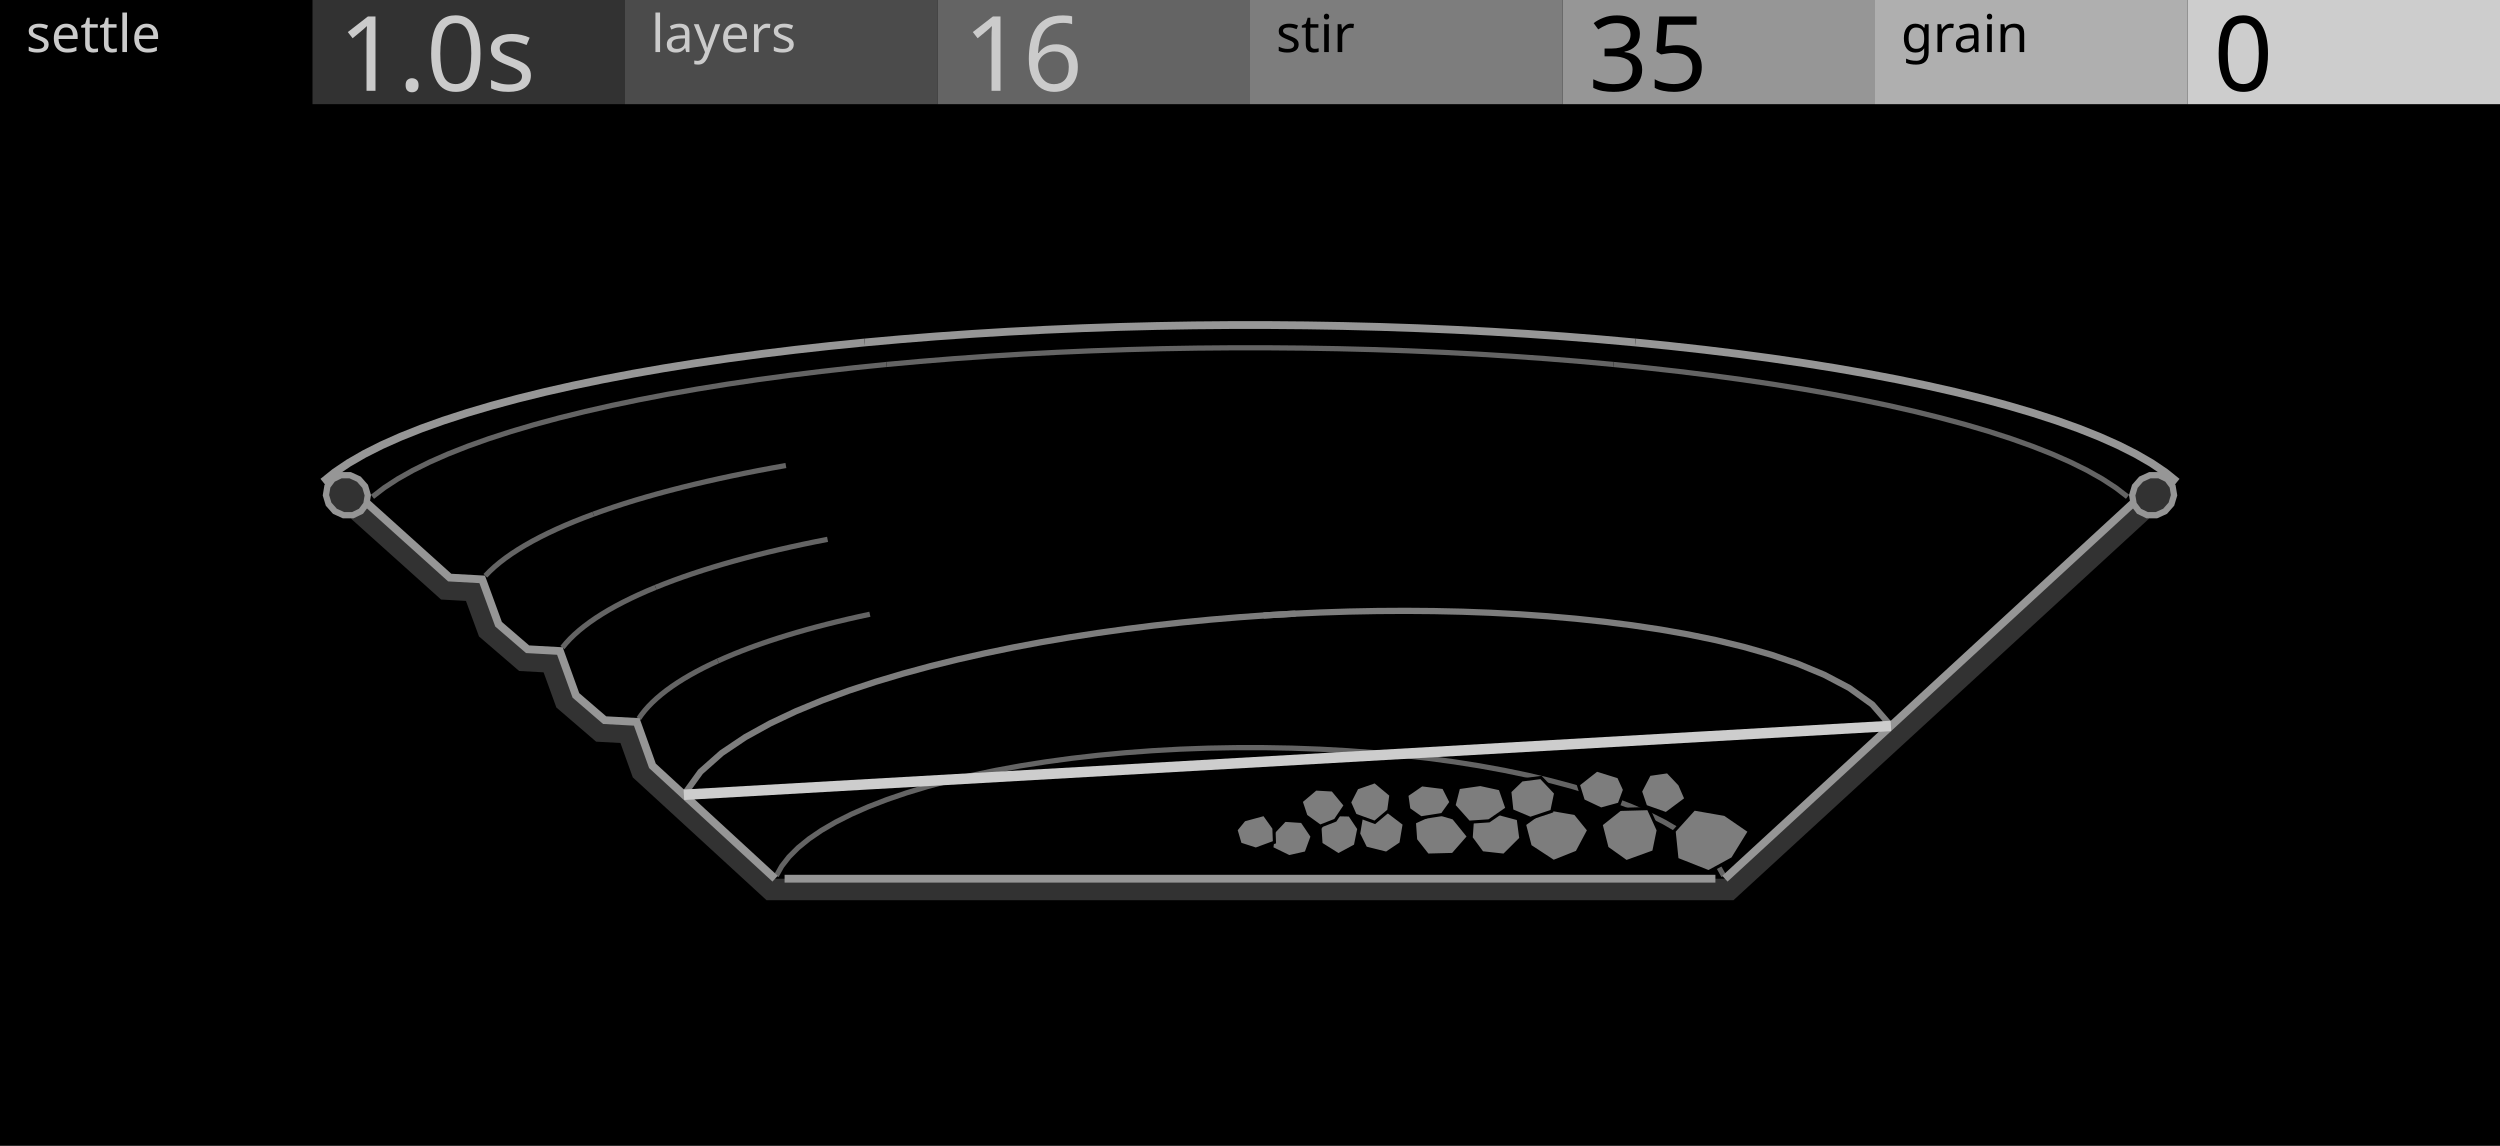
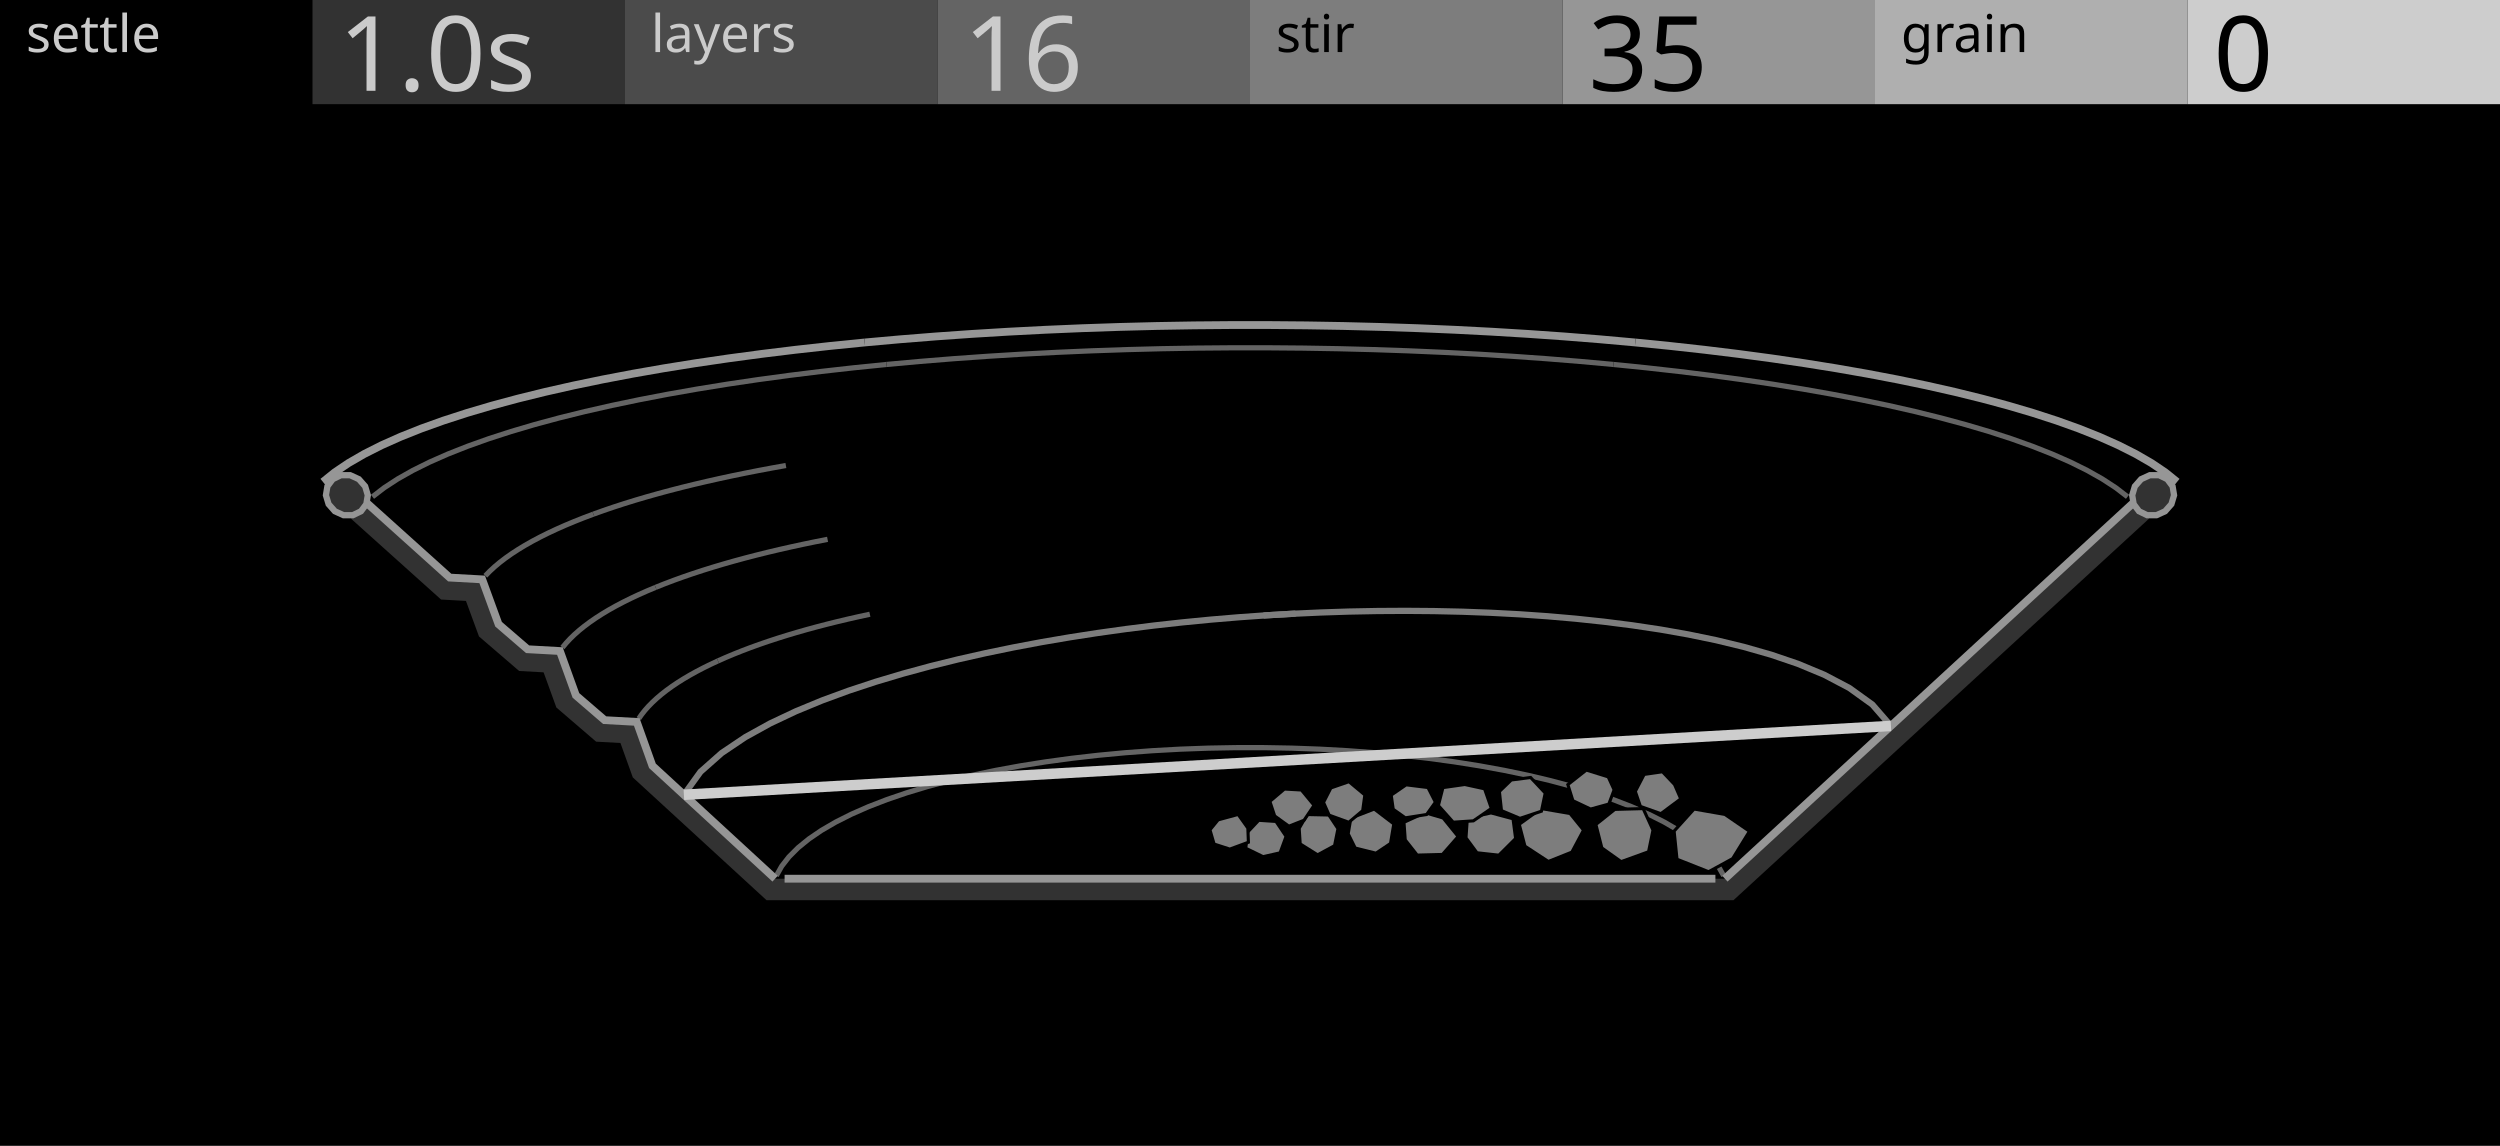
<svg xmlns="http://www.w3.org/2000/svg" width="480" height="220" viewBox="0 0 480 220">
  <g id="preview_canvas">
    <rect x="0" y="0" width="480" height="220" fill="#000000" stroke="none" />
  </g>
  <g id="preview_header">
    <rect x="0" y="0" width="60" height="20" fill="#000000" stroke="none" />
    <rect x="60" y="0" width="60" height="20" fill="#323232" stroke="none" />
    <rect x="120" y="0" width="60" height="20" fill="#4B4B4B" stroke="none" />
    <rect x="180" y="0" width="60" height="20" fill="#646464" stroke="none" />
    <rect x="240" y="0" width="60" height="20" fill="#7D7D7D" stroke="none" />
    <rect x="300" y="0" width="60" height="20" fill="#969696" stroke="none" />
    <rect x="360" y="0" width="60" height="20" fill="#AFAFAF" stroke="none" />
    <rect x="420" y="0" width="60" height="20" fill="#CDCDCD" stroke="none" />
    <text transform="matrix(1 0 0 1 5 10)" fill="#CBCBCB" stroke="none" font-family="UniversNextPro-Light" font-size="10px">settle</text>
    <text transform="matrix(1 0 0 1 125 10)" fill="#CBCBCB" stroke="none" font-family="UniversNextPro-Light" font-size="10px">layers</text>
    <text transform="matrix(1 0 0 1 245 10)" fill="#000000" stroke="none" font-family="UniversNextPro-Light" font-size="10px">stir</text>
    <text transform="matrix(1 0 0 1 365 10)" fill="#000000" stroke="none" font-family="UniversNextPro-Light" font-size="10px">grain</text>
    <text transform="matrix(1 0 0 1 65 17.44)" fill="#CBCBCB" stroke="none" font-family="UniversNextPro-Light" font-size="20px">1.0s</text>
    <text transform="matrix(1 0 0 1 185 17.44)" fill="#CBCBCB" stroke="none" font-family="UniversNextPro-Light" font-size="20px">16</text>
    <text transform="matrix(1 0 0 1 305 17.44)" fill="#000000" stroke="none" font-family="UniversNextPro-Light" font-size="20px">35</text>
    <text transform="matrix(1 0 0 1 425 17.44)" fill="#000000" stroke="none" font-family="UniversNextPro-Light" font-size="20px">0</text>
  </g>
  <path id="silt_palette_0" d="M 700 300 L 704 300 L 704 304 Z" fill="#CDCDCD" stroke="none" />
  <path id="silt_palette_1" d="M 710 300 L 714 300 L 714 304 Z" fill="#7D7D7D" stroke="#000000" stroke-width="0.6" />
  <path id="silt_palette_2" d="M 720 300 L 724 300 L 724 304 Z" fill="#7D7D7D" stroke="none" />
  <path d="M 418.47 91.94 L 416.17 90.088 L 413.472 88.269 L 410.424 86.509 L 407.045 84.805 L 403.351 83.159 L 399.36 81.57 L 395.088 80.04 L 390.551 78.569 L 385.765 77.157 L 380.746 75.806 L 375.509 74.516 L 370.068 73.287 L 364.436 72.12 L 358.629 71.014 L 352.657 69.97 L 346.534 68.988 L 340.272 68.068 L 333.881 67.211 L 327.373 66.415 L 320.758 65.681 L 314.051 65.009 L 313.901 66.502 L 320.601 67.173 L 327.199 67.905 L 333.69 68.698 L 340.063 69.554 L 346.306 70.471 L 352.409 71.449 L 358.359 72.489 L 364.144 73.591 L 369.75 74.753 L 375.164 75.976 L 380.372 77.259 L 385.358 78.601 L 390.107 80.002 L 394.603 81.46 L 398.83 82.973 L 402.768 84.541 L 406.402 86.16 L 409.711 87.829 L 412.677 89.542 L 415.279 91.296 L 417.53 93.108 Z" fill="#969696" stroke="none" />
  <path d="M 314.043 65.008 L 307.248 64.398 L 300.372 63.849 L 293.427 63.362 L 286.422 62.935 L 279.366 62.57 L 272.267 62.266 L 265.132 62.023 L 257.971 61.841 L 250.79 61.719 L 243.598 61.658 L 236.402 61.658 L 229.21 61.719 L 222.029 61.841 L 214.868 62.023 L 207.733 62.266 L 200.634 62.57 L 193.578 62.935 L 186.573 63.362 L 179.628 63.849 L 172.752 64.398 L 165.957 65.008 L 166.091 66.502 L 172.878 65.893 L 179.74 65.345 L 186.671 64.858 L 193.662 64.433 L 200.705 64.068 L 207.791 63.765 L 214.912 63.522 L 222.061 63.34 L 229.229 63.219 L 236.408 63.158 L 243.592 63.158 L 250.771 63.219 L 257.939 63.34 L 265.088 63.522 L 272.209 63.765 L 279.295 64.068 L 286.338 64.433 L 293.329 64.858 L 300.26 65.345 L 307.122 65.893 L 313.909 66.502 Z" fill="#969696" stroke="none" />
  <path d="M 165.949 65.009 L 159.242 65.681 L 152.627 66.415 L 146.119 67.211 L 139.728 68.068 L 133.466 68.988 L 127.343 69.97 L 121.371 71.014 L 115.564 72.12 L 109.932 73.287 L 104.491 74.516 L 99.254 75.806 L 94.235 77.157 L 89.449 78.569 L 84.912 80.04 L 80.64 81.57 L 76.649 83.159 L 72.955 84.805 L 69.576 86.509 L 66.528 88.269 L 63.83 90.088 L 61.53 91.94 L 62.47 93.108 L 64.721 91.296 L 67.323 89.542 L 70.289 87.829 L 73.598 86.16 L 77.232 84.541 L 81.17 82.973 L 85.397 81.46 L 89.893 80.002 L 94.642 78.601 L 99.628 77.259 L 104.836 75.976 L 110.25 74.753 L 115.856 73.591 L 121.641 72.489 L 127.591 71.449 L 133.694 70.471 L 139.937 69.554 L 146.31 68.698 L 152.801 67.905 L 159.399 67.173 L 166.099 66.502 Z" fill="#969696" stroke="none" />
  <path d="M 408.792 94.985 L 406.525 93.241 L 403.905 91.533 L 400.966 89.875 L 397.724 88.269 L 394.194 86.714 L 390.392 85.213 L 386.333 83.765 L 382.03 82.372 L 377.497 81.035 L 372.75 79.753 L 367.8 78.529 L 362.662 77.362 L 357.347 76.252 L 351.867 75.201 L 346.235 74.208 L 340.461 73.273 L 334.556 72.397 L 328.531 71.579 L 322.396 70.82 L 316.16 70.12 L 309.835 69.479 L 309.734 70.474 L 316.053 71.114 L 322.279 71.813 L 328.403 72.571 L 334.416 73.387 L 340.308 74.261 L 346.068 75.194 L 351.686 76.184 L 357.15 77.233 L 362.449 78.339 L 367.57 79.502 L 372.5 80.722 L 377.226 81.997 L 381.734 83.328 L 386.011 84.712 L 390.041 86.149 L 393.809 87.637 L 397.3 89.175 L 400.498 90.759 L 403.385 92.388 L 405.946 94.057 L 408.182 95.778 Z" fill="#646464" stroke="none" />
  <path d="M 309.829 69.478 L 303.422 68.896 L 296.939 68.371 L 290.39 67.905 L 283.785 67.498 L 277.13 67.149 L 270.435 66.858 L 263.706 66.626 L 256.951 66.451 L 250.178 66.335 L 243.394 66.277 L 236.606 66.277 L 229.822 66.335 L 223.049 66.451 L 216.294 66.626 L 209.565 66.858 L 202.87 67.149 L 196.215 67.498 L 189.61 67.905 L 183.061 68.371 L 176.578 68.896 L 170.171 69.478 L 170.261 70.474 L 176.663 69.892 L 183.137 69.368 L 189.676 68.903 L 196.272 68.496 L 202.918 68.148 L 209.604 67.857 L 216.324 67.625 L 223.07 67.451 L 229.835 67.335 L 236.61 67.277 L 243.39 67.277 L 250.165 67.335 L 256.93 67.451 L 263.676 67.625 L 270.396 67.857 L 277.082 68.148 L 283.728 68.496 L 290.324 68.903 L 296.863 69.368 L 303.337 69.892 L 309.739 70.474 Z" fill="#646464" stroke="none" />
  <path d="M 170.165 69.479 L 163.84 70.12 L 157.604 70.82 L 151.469 71.579 L 145.444 72.397 L 139.539 73.273 L 133.765 74.208 L 128.133 75.201 L 122.653 76.252 L 117.338 77.362 L 112.2 78.529 L 107.25 79.753 L 102.503 81.035 L 97.97 82.372 L 93.667 83.765 L 89.608 85.213 L 85.806 86.714 L 82.276 88.269 L 79.034 89.875 L 76.095 91.533 L 73.475 93.241 L 71.208 94.985 L 71.818 95.778 L 74.054 94.057 L 76.615 92.388 L 79.502 90.759 L 82.7 89.175 L 86.191 87.637 L 89.959 86.149 L 93.989 84.712 L 98.266 83.328 L 102.774 81.997 L 107.5 80.722 L 112.43 79.502 L 117.551 78.339 L 122.85 77.233 L 128.314 76.184 L 133.932 75.194 L 139.692 74.261 L 145.584 73.387 L 151.597 72.571 L 157.721 71.813 L 163.947 71.114 L 170.266 70.474 Z" fill="#646464" stroke="none" />
  <path d="M 331.38 167.904 L 330.333 166.036 L 328.895 164.186 L 327.104 162.395 L 324.978 160.666 L 322.532 159.001 L 319.783 157.403 L 316.746 155.876 L 313.439 154.423 L 309.877 153.046 L 306.078 151.749 L 302.058 150.534 L 297.835 149.404 L 293.425 148.36 L 288.844 147.406 L 284.111 146.543 L 279.24 145.771 L 274.25 145.094 L 269.156 144.511 L 263.974 144.024 L 258.72 143.633 L 253.411 143.34 L 248.062 143.144 L 242.69 143.046 L 237.314 143.046 L 237.314 144.046 L 242.681 144.046 L 248.035 144.144 L 253.365 144.339 L 258.655 144.631 L 263.89 145.02 L 269.052 145.506 L 274.126 146.086 L 279.095 146.761 L 283.943 147.529 L 288.653 148.388 L 293.208 149.337 L 297.591 150.373 L 301.784 151.496 L 305.772 152.701 L 309.535 153.986 L 313.057 155.347 L 316.32 156.781 L 319.306 158.283 L 321.999 159.848 L 324.38 161.468 L 326.433 163.138 L 328.144 164.849 L 329.498 166.591 L 330.507 168.393 Z" fill="#646464" stroke="none" />
  <path d="M 237.305 143.046 L 231.938 143.144 L 226.589 143.34 L 221.28 143.633 L 216.026 144.024 L 210.844 144.511 L 205.75 145.094 L 200.76 145.771 L 195.889 146.543 L 191.156 147.406 L 186.575 148.36 L 182.165 149.404 L 177.942 150.534 L 173.922 151.749 L 170.123 153.046 L 166.561 154.423 L 163.254 155.876 L 160.217 157.403 L 157.468 159.001 L 155.022 160.666 L 152.896 162.395 L 151.105 164.186 L 149.667 166.036 L 148.62 167.904 L 149.493 168.393 L 150.502 166.591 L 151.856 164.849 L 153.567 163.138 L 155.62 161.468 L 158.001 159.848 L 160.694 158.283 L 163.68 156.781 L 166.943 155.347 L 170.465 153.986 L 174.228 152.701 L 178.216 151.496 L 182.409 150.373 L 186.792 149.337 L 191.347 148.388 L 196.057 147.529 L 200.905 146.761 L 205.874 146.086 L 210.948 145.506 L 216.11 145.02 L 221.345 144.631 L 226.635 144.339 L 231.965 144.144 L 237.324 144.046 Z" fill="#646464" stroke="none" />
  <path d="M 166.91 117.446 L 164.791 117.904 L 162.703 118.378 L 160.65 118.865 L 158.632 119.367 L 156.651 119.882 L 154.708 120.411 L 152.805 120.954 L 150.942 121.511 L 149.121 122.08 L 147.343 122.664 L 145.609 123.26 L 143.921 123.869 L 142.28 124.492 L 140.687 125.127 L 139.143 125.774 L 137.655 126.432 L 138.059 127.346 L 139.539 126.692 L 141.065 126.052 L 142.642 125.424 L 144.268 124.807 L 145.941 124.203 L 147.661 123.612 L 149.426 123.033 L 151.234 122.467 L 153.085 121.914 L 154.977 121.374 L 156.908 120.848 L 158.878 120.336 L 160.886 119.837 L 162.929 119.352 L 165.007 118.881 L 167.121 118.423 Z" fill="#646464" stroke="none" />
  <path d="M 137.646 126.436 L 136.21 127.106 L 134.822 127.79 L 133.489 128.485 L 132.212 129.193 L 130.993 129.911 L 129.831 130.642 L 128.73 131.383 L 127.689 132.135 L 126.711 132.898 L 125.796 133.672 L 124.946 134.457 L 124.162 135.252 L 123.446 136.058 L 122.799 136.875 L 122.233 137.688 L 123.053 138.26 L 123.602 137.472 L 124.213 136.701 L 124.893 135.936 L 125.642 135.176 L 126.458 134.422 L 127.341 133.675 L 128.29 132.935 L 129.302 132.203 L 130.377 131.48 L 131.513 130.766 L 132.709 130.061 L 133.963 129.366 L 135.275 128.681 L 136.642 128.007 L 138.068 127.342 Z" fill="#646464" stroke="none" />
  <path d="M 158.797 103.061 L 156.42 103.531 L 154.076 104.016 L 151.768 104.516 L 149.497 105.03 L 147.266 105.559 L 145.074 106.103 L 142.925 106.661 L 140.818 107.233 L 138.756 107.82 L 136.739 108.42 L 134.77 109.035 L 132.849 109.663 L 130.979 110.305 L 129.161 110.961 L 127.395 111.63 L 125.688 112.31 L 126.059 113.239 L 127.757 112.562 L 129.507 111.899 L 131.311 111.249 L 133.167 110.611 L 135.074 109.987 L 137.031 109.377 L 139.035 108.78 L 141.086 108.197 L 143.181 107.627 L 145.32 107.072 L 147.501 106.531 L 149.723 106.004 L 151.984 105.492 L 154.283 104.994 L 156.619 104.511 L 158.991 104.042 Z" fill="#646464" stroke="none" />
  <path d="M 125.68 112.314 L 124.029 113.007 L 122.432 113.715 L 120.893 114.436 L 119.416 115.169 L 118 115.915 L 116.648 116.673 L 115.361 117.443 L 114.14 118.225 L 112.988 119.019 L 111.905 119.825 L 110.893 120.642 L 109.954 121.471 L 109.089 122.311 L 108.3 123.163 L 107.599 124.014 L 108.37 124.65 L 109.053 123.821 L 109.805 123.01 L 110.633 122.205 L 111.538 121.406 L 112.517 120.615 L 113.57 119.832 L 114.694 119.058 L 115.887 118.293 L 117.149 117.538 L 118.478 116.794 L 119.871 116.06 L 121.328 115.337 L 122.847 114.625 L 124.425 113.925 L 126.067 113.236 Z" fill="#646464" stroke="none" />
  <path d="M 150.802 88.884 L 148.166 89.357 L 145.564 89.846 L 142.999 90.35 L 140.474 90.868 L 137.988 91.402 L 135.545 91.951 L 133.146 92.515 L 130.791 93.093 L 128.483 93.687 L 126.223 94.295 L 124.012 94.917 L 121.853 95.554 L 119.747 96.205 L 117.695 96.871 L 115.7 97.55 L 113.766 98.242 L 114.103 99.183 L 116.029 98.494 L 118.011 97.82 L 120.049 97.159 L 122.142 96.511 L 124.289 95.878 L 126.488 95.259 L 128.737 94.654 L 131.035 94.063 L 133.379 93.487 L 135.769 92.926 L 138.203 92.379 L 140.679 91.847 L 143.196 91.33 L 145.752 90.828 L 148.346 90.341 L 150.979 89.869 Z" fill="#646464" stroke="none" />
  <path d="M 113.758 98.245 L 111.884 98.95 L 110.067 99.671 L 108.313 100.405 L 106.624 101.153 L 105.001 101.913 L 103.447 102.687 L 101.962 103.474 L 100.549 104.273 L 99.209 105.085 L 97.945 105.909 L 96.757 106.746 L 95.648 107.595 L 94.62 108.457 L 93.674 109.331 L 92.823 110.206 L 93.54 110.903 L 94.372 110.047 L 95.281 109.208 L 96.274 108.376 L 97.349 107.552 L 98.506 106.737 L 99.741 105.932 L 101.054 105.136 L 102.442 104.351 L 103.903 103.577 L 105.436 102.814 L 107.039 102.063 L 108.709 101.324 L 110.444 100.597 L 112.244 99.883 L 114.11 99.181 Z" fill="#646464" stroke="none" />
  <path id="silt_node_0" transform="matrix(1 0 0 1 303 128.2)" d="M 60.512 10.783 L 56.9 6.629 L 52.388 3.379 L 47.501 0.808 L 42.421 -1.306 L 37.224 -3.074 L 31.952 -4.579 L 26.628 -5.869 L 21.266 -6.975 L 15.877 -7.926 L 10.467 -8.738 L 5.042 -9.428 L -0.395 -10.006 L -5.842 -10.481 L -11.295 -10.86 L -16.753 -11.149 L -22.214 -11.352 L -27.678 -11.474 L -33.142 -11.518 L -38.606 -11.485 L -44.069 -11.379 L -49.53 -11.199 L -54.988 -10.948 L -60.439 -10.626 L -60.368 -9.428 L -54.925 -9.749 L -49.483 -10 L -44.038 -10.18 L -38.591 -10.285 L -33.143 -10.318 L -27.696 -10.274 L -22.25 -10.153 L -16.807 -9.95 L -11.368 -9.662 L -5.935 -9.284 L -0.511 -8.812 L 4.903 -8.236 L 10.302 -7.549 L 15.683 -6.742 L 21.04 -5.796 L 26.365 -4.697 L 31.646 -3.418 L 36.866 -1.928 L 41.997 -0.182 L 46.99 1.895 L 51.755 4.402 L 56.086 7.521 L 59.606 11.57 Z" fill="#7D7D7D" stroke="none" />
  <path id="silt_node_1" transform="matrix(1 0 0 1 189.8 135.1)" d="M 58.903 -17.883 L 53.452 -17.57 L 48.002 -17.185 L 42.557 -16.727 L 37.119 -16.197 L 31.688 -15.595 L 26.265 -14.915 L 20.853 -14.158 L 15.452 -13.322 L 10.065 -12.402 L 4.692 -11.392 L -0.662 -10.288 L -5.996 -9.085 L -11.305 -7.773 L -16.584 -6.341 L -21.828 -4.776 L -27.027 -3.062 L -32.169 -1.173 L -37.236 0.919 L -42.201 3.261 L -47.015 5.921 L -51.596 9 L -55.756 12.683 L -58.98 17.143 L -58.008 17.846 L -54.861 13.493 L -50.86 9.951 L -46.389 6.946 L -41.654 4.33 L -36.751 2.017 L -31.733 -0.055 L -26.632 -1.929 L -21.468 -3.631 L -16.256 -5.187 L -11.004 -6.611 L -5.719 -7.917 L -0.409 -9.115 L 4.924 -10.215 L 10.277 -11.221 L 15.645 -12.137 L 21.028 -12.971 L 26.423 -13.725 L 31.828 -14.403 L 37.243 -15.004 L 42.665 -15.532 L 48.094 -15.988 L 53.529 -16.372 L 58.972 -16.685 Z" fill="#7D7D7D" stroke="none" />
  <path d="M 240 168.711 L 148.82 168.711 L 125.27 147.04 L 122.255 138.607 L 116.088 138.268 L 110.576 133.52 L 107.497 124.996 L 101.295 124.654 L 95.727 119.855 L 92.582 111.241 L 86.345 110.895 L 70.307 96.464 L 67.394 99.587 L 84.684 115.111 L 89.463 115.376 L 91.966 122.199 L 99.676 128.829 L 104.371 129.088 L 106.822 135.839 L 114.454 142.399 L 119.123 142.655 L 121.496 149.261 L 147.173 172.836 L 240 172.836 Z" fill="#323232" stroke="none" />
  <path d="M 240 168.711 L 331.18 168.711 L 409.693 96.464 L 412.646 99.551 L 332.827 172.836 L 240 172.836 Z" fill="#323232" stroke="none" />
  <path d="M 149.328 168.159 L 125.914 146.614 L 122.794 137.885 L 116.384 137.533 L 111.215 133.08 L 108.034 124.275 L 101.591 123.919 L 96.364 119.414 L 93.117 110.519 L 86.65 110.161 L 70.808 95.906 L 69.805 97.021 L 86.039 111.629 L 92.047 111.962 L 95.089 120.296 L 100.999 125.389 L 106.96 125.718 L 109.938 133.959 L 115.792 139.003 L 121.717 139.328 L 124.626 147.467 L 148.312 169.263 Z" fill="#969696" stroke="none" />
  <path d="M 70.619 95.086 L 70.11 93.377 L 68.903 92.004 L 67.239 91.241 L 65.446 91.241 L 63.883 92.004 L 62.859 93.377 L 62.577 95.086 L 63.091 96.794 L 64.298 98.162 L 65.959 98.92 L 67.746 98.92 L 69.306 98.162 L 70.332 96.794 Z" fill="#323232" stroke="#969696" stroke-width="1.2" />
  <path d="M 331.688 169.263 L 410.201 97.016 L 409.186 95.912 L 330.672 168.159 Z" fill="#969696" stroke="none" />
  <path d="M 417.423 95.086 L 417.141 93.377 L 416.117 92.004 L 414.554 91.241 L 412.761 91.241 L 411.097 92.004 L 409.89 93.377 L 409.381 95.086 L 409.668 96.794 L 410.694 98.162 L 412.254 98.92 L 414.041 98.92 L 415.702 98.162 L 416.909 96.794 Z" fill="#323232" stroke="#969696" stroke-width="1.2" />
  <path d="M 150.643 169.461 L 329.357 169.461 L 329.357 167.961 L 150.643 167.961 Z" fill="#969696" stroke="none" />
  <path id="silt_node_3" transform="matrix(1 0 0 1 328 161)" d="M 0.05 6.375 L -6.018 3.974 L -6.571 -1.428 L -2.736 -5.666 L 3.174 -4.636 L 7.901 -1.397 L 4.66 3.854 Z" fill="#7D7D7D" stroke="#000000" stroke-width="0.6" />
-   <path id="silt_node_4" transform="matrix(1 0 0 1 313 160)" d="M -4.447 2.8 L -5.592 -1.697 L -1.952 -4.598 L 3.487 -4.75 L 5.377 -0.607 L 4.524 3.536 L -0.745 5.441 Z" fill="#7D7D7D" stroke="#000000" stroke-width="0.6" />
-   <path id="silt_node_5" transform="matrix(1 0 0 1 299 160)" d="M 3.793 3.61 L -0.72 5.406 L -5.21 2.464 L -6.308 -1.732 L -2.115 -4.762 L 3.446 -3.81 L 6.04 -0.61 Z" fill="#7D7D7D" stroke="#000000" stroke-width="0.6" />
-   <path id="silt_node_6" transform="matrix(1 0 0 1 287 160)" d="M 5.002 0.994 L 1.782 4.2 L -2.42 3.735 L -4.535 0.864 L -4.275 -2.9 L 0.274 -3.923 L 4.504 -2.793 Z" fill="#7D7D7D" stroke="#000000" stroke-width="0.6" />
-   <path id="silt_node_7" transform="matrix(1 0 0 1 276 160)" d="M 5.967 0.62 L 2.95 4.057 L -1.896 4.183 L -4.199 1.256 L -4.439 -2.12 L -0.403 -3.968 L 3.082 -2.941 Z" fill="#7D7D7D" stroke="#000000" stroke-width="0.6" />
-   <path id="silt_node_8" transform="matrix(1 0 0 1 265 160)" d="M 1.187 3.817 L -2.797 2.823 L -4.151 0.085 L -3.639 -2.927 L 0.856 -4.665 L 4.613 -1.804 L 3.98 1.942 Z" fill="#7D7D7D" stroke="#000000" stroke-width="0.6" />
-   <path id="silt_node_9" transform="matrix(1 0 0 1 284 154)" d="M -1.978 3.866 L -4.834 0.663 L -3.955 -2.782 L 0.234 -3.38 L 4.032 -2.551 L 5.346 1.22 L 1.892 3.603 Z" fill="#7D7D7D" stroke="#000000" stroke-width="0.6" />
-   <path id="silt_node_10" transform="matrix(1 0 0 1 294 153)" d="M -3.719 2.635 L -4.12 -1.033 L -1.832 -3.248 L 1.875 -3.721 L 4.686 -0.732 L 3.957 2.751 L -0.171 4.129 Z" fill="#7D7D7D" stroke="#000000" stroke-width="0.6" />
-   <path id="silt_node_11" transform="matrix(1 0 0 1 308 152)" d="M -4.006 1.731 L -4.971 -1.358 L -1.426 -4.151 L 2.775 -2.846 L 3.914 -0.355 L 2.892 2.385 L -0.598 3.343 Z" fill="#7D7D7D" stroke="#000000" stroke-width="0.6" />
-   <path id="silt_node_12" transform="matrix(1 0 0 1 319 152)" d="M 4.71 1.38 L 0.889 4.229 L -3.042 2.83 L -4.024 -0.044 L -2.322 -3.317 L 1.191 -3.825 L 3.509 -1.38 Z" fill="#7D7D7D" stroke="#000000" stroke-width="0.6" />
-   <path id="silt_node_13" transform="matrix(1 0 0 1 257 160)" d="M 3.236 2.37 L -0.028 4.129 L -3.367 2.026 L -3.56 -0.956 L -2.02 -3.612 L 2.141 -3.521 L 3.894 -0.89 Z" fill="#7D7D7D" stroke="#000000" stroke-width="0.6" />
-   <path id="silt_node_14" transform="matrix(1 0 0 1 274 154)" d="M 2.908 2.387 L -1.172 3.027 L -3.506 1.376 L -3.89 -1.341 L -1.015 -3.318 L 3.168 -2.797 L 4.601 0.019 Z" fill="#7D7D7D" stroke="#000000" stroke-width="0.6" />
-   <path id="silt_node_15" transform="matrix(1 0 0 1 248 161)" d="M -3.818 1.86 L -3.448 -1.241 L -1.32 -3.504 L 1.987 -3.285 L 3.93 -0.405 L 2.773 2.746 L -0.487 3.485 Z" fill="#7D7D7D" stroke="#000000" stroke-width="0.6" />
-   <path id="silt_node_16" transform="matrix(1 0 0 1 263 154)" d="M 0.968 3.884 L -2.804 2.509 L -3.887 0.058 L -2.47 -2.717 L 0.998 -3.922 L 4.053 -1.37 L 3.639 1.635 Z" fill="#7D7D7D" stroke="#000000" stroke-width="0.6" />
-   <path id="silt_node_17" transform="matrix(1 0 0 1 241 160)" d="M -2.893 2.058 L -3.689 -0.666 L -2.123 -2.588 L 1.719 -3.634 L 3.59 -1.004 L 3.693 1.715 L 0.121 3.033 Z" fill="#7D7D7D" stroke="#000000" stroke-width="0.6" />
-   <path id="silt_node_18" transform="matrix(1 0 0 1 254 155)" d="M 2.378 2.489 L -0.539 3.631 L -3.262 1.659 L -4.188 -1.133 L -1.389 -3.507 L 1.867 -3.323 L 4.302 -0.376 Z" fill="#7D7D7D" stroke="#000000" stroke-width="0.6" />
+   <path id="silt_node_4" transform="matrix(1 0 0 1 312 160)" d="M -4.447 2.8 L -5.592 -1.697 L -1.952 -4.598 L 3.487 -4.75 L 5.377 -0.607 L 4.524 3.536 L -0.745 5.441 Z" fill="#7D7D7D" stroke="#000000" stroke-width="0.6" />
+   <path id="silt_node_5" transform="matrix(1 0 0 1 298 160)" d="M 3.793 3.61 L -0.72 5.406 L -5.21 2.464 L -6.308 -1.732 L -2.115 -4.762 L 3.446 -3.81 L 6.04 -0.61 Z" fill="#7D7D7D" stroke="#000000" stroke-width="0.6" />
+   <path id="silt_node_6" transform="matrix(1 0 0 1 286 160)" d="M 5.002 0.994 L 1.782 4.2 L -2.42 3.735 L -4.535 0.864 L -4.275 -2.9 L 0.274 -3.923 L 4.504 -2.793 Z" fill="#7D7D7D" stroke="#000000" stroke-width="0.6" />
+   <path id="silt_node_7" transform="matrix(1 0 0 1 274 160)" d="M 5.967 0.62 L 2.95 4.057 L -1.896 4.183 L -4.199 1.256 L -4.439 -2.12 L -0.403 -3.968 L 3.082 -2.941 Z" fill="#7D7D7D" stroke="#000000" stroke-width="0.6" />
+   <path id="silt_node_8" transform="matrix(1 0 0 1 263 160)" d="M 1.187 3.817 L -2.797 2.823 L -4.151 0.085 L -3.639 -2.927 L 0.856 -4.665 L 4.613 -1.804 L 3.98 1.942 Z" fill="#7D7D7D" stroke="#000000" stroke-width="0.6" />
+   <path id="silt_node_9" transform="matrix(1 0 0 1 281 154)" d="M -1.978 3.866 L -4.834 0.663 L -3.955 -2.782 L 0.234 -3.38 L 4.032 -2.551 L 5.346 1.22 L 1.892 3.603 Z" fill="#7D7D7D" stroke="#000000" stroke-width="0.6" />
+   <path id="silt_node_10" transform="matrix(1 0 0 1 292 153)" d="M -3.719 2.635 L -4.12 -1.033 L -1.832 -3.248 L 1.875 -3.721 L 4.686 -0.732 L 3.957 2.751 L -0.171 4.129 Z" fill="#7D7D7D" stroke="#000000" stroke-width="0.6" />
+   <path id="silt_node_11" transform="matrix(1 0 0 1 306 152)" d="M -4.006 1.731 L -4.971 -1.358 L -1.426 -4.151 L 2.775 -2.846 L 3.914 -0.355 L 2.892 2.385 L -0.598 3.343 Z" fill="#7D7D7D" stroke="#000000" stroke-width="0.6" />
+   <path id="silt_node_12" transform="matrix(1 0 0 1 318 152)" d="M 4.71 1.38 L 0.889 4.229 L -3.042 2.83 L -4.024 -0.044 L -2.322 -3.317 L 1.191 -3.825 L 3.509 -1.38 Z" fill="#7D7D7D" stroke="#000000" stroke-width="0.6" />
+   <path id="silt_node_13" transform="matrix(1 0 0 1 253 160)" d="M 3.236 2.37 L -0.028 4.129 L -3.367 2.026 L -3.56 -0.956 L -2.02 -3.612 L 2.141 -3.521 L 3.894 -0.89 Z" fill="#7D7D7D" stroke="#000000" stroke-width="0.6" />
+   <path id="silt_node_14" transform="matrix(1 0 0 1 271 154)" d="M 2.908 2.387 L -1.172 3.027 L -3.506 1.376 L -3.89 -1.341 L -1.015 -3.318 L 3.168 -2.797 L 4.601 0.019 Z" fill="#7D7D7D" stroke="#000000" stroke-width="0.6" />
+   <path id="silt_node_15" transform="matrix(1 0 0 1 243 161)" d="M -3.818 1.86 L -3.448 -1.241 L -1.32 -3.504 L 1.987 -3.285 L 3.93 -0.405 L 2.773 2.746 L -0.487 3.485 Z" fill="#7D7D7D" stroke="#000000" stroke-width="0.6" />
+   <path id="silt_node_16" transform="matrix(1 0 0 1 258 154)" d="M 0.968 3.884 L -2.804 2.509 L -3.887 0.058 L -2.47 -2.717 L 0.998 -3.922 L 4.053 -1.37 L 3.639 1.635 Z" fill="#7D7D7D" stroke="#000000" stroke-width="0.6" />
+   <path id="silt_node_17" transform="matrix(1 0 0 1 236 160)" d="M -2.893 2.058 L -3.689 -0.666 L -2.123 -2.588 L 1.719 -3.634 L 3.59 -1.004 L 3.693 1.715 L 0.121 3.033 Z" fill="#7D7D7D" stroke="#000000" stroke-width="0.6" />
+   <path id="silt_node_18" transform="matrix(1 0 0 1 248 155)" d="M 2.378 2.489 L -0.539 3.631 L -3.262 1.659 L -4.188 -1.133 L -1.389 -3.507 L 1.867 -3.323 L 4.302 -0.376 Z" fill="#7D7D7D" stroke="#000000" stroke-width="0.6" />
  <path id="silt_node_19" transform="matrix(1 0 0 1 640 320)" d="M -4.423 0.775 L -2.649 -2.029 L 0.034 -2.831 L 2.643 -2.042 L 4.361 0.66 L 1.63 2.518 L -1.53 2.755 Z" fill="#7D7D7D" stroke="#000000" stroke-width="0.6" />
  <path id="silt_node_20" transform="matrix(1 0 0 1 640 320)" d="M 1.84 2.469 L -1.437 2.84 L -4.207 0.914 L -3.263 -1.966 L -0.452 -3.077 L 3.297 -2.443 L 4.077 0.318 Z" fill="#7D7D7D" stroke="#000000" stroke-width="0.6" />
  <path id="silt_node_21" transform="matrix(1 0 0 1 640 320)" d="M -1.645 2.65 L -3.542 0.983 L -2.776 -1.579 L -0.257 -3.741 L 2.999 -1.87 L 3.614 0.456 L 2.291 2.388 Z" fill="#7D7D7D" stroke="#000000" stroke-width="0.6" />
  <path id="silt_node_22" transform="matrix(1 0 0 1 640 320)" d="M 4.348 0.248 L 1.885 2.85 L -1.265 2.6 L -3.467 1.361 L -2.823 -1.801 L -0.484 -3.031 L 2.651 -2.06 Z" fill="#7D7D7D" stroke="#000000" stroke-width="0.6" />
  <path id="silt_node_23" transform="matrix(1 0 0 1 640 320)" d="M -1.904 3.203 L -3.848 0.599 L -2.79 -2.349 L 0.14 -3.324 L 3.016 -1.669 L 4.395 0.696 L 1.731 3.077 Z" fill="#7D7D7D" stroke="#000000" stroke-width="0.6" />
  <path id="silt_node_24" transform="matrix(1 0 0 1 640 320)" d="M 1.122 3.469 L -2.073 2.85 L -3.582 0.358 L -3.232 -2.43 L 0.307 -3.152 L 3.283 -1.828 L 3.942 1.075 Z" fill="#7D7D7D" stroke="#000000" stroke-width="0.6" />
  <path id="silt_node_25" transform="matrix(1 0 0 1 640 320)" d="M 2.066 2.93 L -1.488 3.193 L -4.215 1.006 L -3.041 -1.535 L -0.428 -3.354 L 2.935 -2.543 L 4.278 0.418 Z" fill="#7D7D7D" stroke="#000000" stroke-width="0.6" />
  <path id="silt_node_26" transform="matrix(1 0 0 1 640 320)" d="M -0.816 3.309 L -2.858 1.542 L -3.389 -1.154 L -0.847 -3.397 L 2.497 -2.651 L 3.411 -0.087 L 2.39 2.496 Z" fill="#7D7D7D" stroke="#000000" stroke-width="0.6" />
  <path id="silt_node_27" transform="matrix(1 0 0 1 640 320)" d="M 0.843 2.559 L -2.473 2.691 L -3.866 0.097 L -2.672 -2.153 L 0.779 -2.973 L 3.416 -1.215 L 3.089 1.273 Z" fill="#7D7D7D" stroke="#000000" stroke-width="0.6" />
  <path id="silt_node_28" transform="matrix(1 0 0 1 640 320)" d="M 3.556 1.44 L 0.536 3.53 L -2.357 2.413 L -3.844 -0.22 L -2.45 -2.635 L 1.184 -3.215 L 3.911 -1.085 Z" fill="#7D7D7D" stroke="#000000" stroke-width="0.6" />
  <path id="silt_node_29" transform="matrix(1 0 0 1 640 320)" d="M 3.629 1.665 L 0.496 2.816 L -2.677 2.563 L -3.737 -0.215 L -2.51 -2.485 L 0.998 -2.942 L 3.268 -1.243 Z" fill="#7D7D7D" stroke="#000000" stroke-width="0.6" />
  <path id="silt_node_30" transform="matrix(1 0 0 1 640 320)" d="M 2.17 2.153 L -0.539 2.766 L -2.903 1.363 L -3.451 -0.895 L -1.351 -2.998 L 2.383 -2.258 L 3.784 -0.308 Z" fill="#7D7D7D" stroke="#000000" stroke-width="0.6" />
  <path id="silt_node_31" transform="matrix(1 0 0 1 640 320)" d="M -0.933 2.421 L -2.841 1.107 L -2.826 -1.689 L -0.541 -3.428 L 2.547 -2.059 L 3.736 0.204 L 1.913 2.726 Z" fill="#7D7D7D" stroke="#000000" stroke-width="0.6" />
  <path id="silt_node_32" transform="matrix(1 0 0 1 640 320)" d="M 2.095 2.001 L -0.593 2.777 L -3.603 1.61 L -2.993 -1.062 L -1.113 -3.313 L 2.087 -2.778 L 3.283 -0.14 Z" fill="#7D7D7D" stroke="#000000" stroke-width="0.6" />
  <path id="silt_node_33" transform="matrix(1 0 0 1 640 320)" d="M -3.989 0.347 L -2.813 -1.772 L 0.435 -2.62 L 3.14 -1.403 L 3.481 0.967 L 1.307 2.731 L -2.151 2.632 Z" fill="#7D7D7D" stroke="#000000" stroke-width="0.6" />
  <path id="silt_node_34" transform="matrix(1 0 0 1 640 320)" d="M -0.994 2.442 L -3.686 1.141 L -3.44 -1.239 L -0.745 -3.054 L 2.509 -2.261 L 4.16 0.101 L 2.026 2.217 Z" fill="#7D7D7D" stroke="#000000" stroke-width="0.6" />
  <path id="silt_node_35" transform="matrix(1 0 0 1 640 320)" d="M 2.917 1.458 L 0.179 3.343 L -3.138 2.146 L -3.059 -0.472 L -1.525 -2.762 L 1.314 -2.264 L 3.759 -0.686 Z" fill="#7D7D7D" stroke="#000000" stroke-width="0.6" />
  <path id="silt_node_36" transform="matrix(1 0 0 1 640 320)" d="M 1.517 2.565 L -1.783 2.197 L -3.451 0.597 L -2.421 -1.899 L 0.059 -2.468 L 2.401 -1.914 L 2.974 0.699 Z" fill="#7D7D7D" stroke="#000000" stroke-width="0.6" />
  <path id="silt_node_37" transform="matrix(1 0 0 1 640 320)" d="M -4.025 0.146 L -2.67 -1.855 L 0.644 -3.266 L 3.109 -1.418 L 3.321 0.972 L 0.986 2.553 L -2.053 2.49 Z" fill="#7D7D7D" stroke="#000000" stroke-width="0.6" />
  <path id="silt_node_38" transform="matrix(1 0 0 1 640 320)" d="M 1.41 2.458 L -1.993 2.289 L -3.693 0.401 L -2.648 -2.17 L 0.292 -2.844 L 2.445 -1.64 L 2.782 0.965 Z" fill="#7D7D7D" stroke="#000000" stroke-width="0.6" />
  <path id="silt_node_39" transform="matrix(1 0 0 1 640 320)" d="M -0.292 2.413 L -2.437 1.84 L -3.279 -0.988 L -1.203 -2.598 L 1.933 -2.315 L 3.398 -0.408 L 2.679 2.054 Z" fill="#7D7D7D" stroke="#000000" stroke-width="0.6" />
  <path id="silt_node_40" transform="matrix(1 0 0 1 640 320)" d="M 2.86 1.967 L 0.075 2.664 L -2.788 1.553 L -2.821 -0.561 L -1.429 -2.179 L 1.66 -2.296 L 3.379 -0.779 Z" fill="#7D7D7D" stroke="#000000" stroke-width="0.6" />
  <path id="silt_node_41" transform="matrix(1 0 0 1 640 320)" d="M 0.968 2.52 L -2.207 2.589 L -3.609 0.216 L -2.367 -2.412 L 0.468 -2.78 L 3.499 -1.442 L 3.736 1.213 Z" fill="#7D7D7D" stroke="#000000" stroke-width="0.6" />
  <path id="silt_node_42" transform="matrix(1 0 0 1 640 320)" d="M 2.729 1.01 L 0.898 2.461 L -1.686 2.367 L -3.55 0.172 L -2.439 -1.926 L 0.552 -2.41 L 2.755 -1.194 Z" fill="#7D7D7D" stroke="#000000" stroke-width="0.6" />
  <path id="silt_node_43" transform="matrix(1 0 0 1 640 320)" d="M 3.252 1.602 L 0.412 2.788 L -2.728 1.976 L -3.939 -0.289 L -2.052 -2.321 L 0.969 -2.557 L 3.519 -0.826 Z" fill="#7D7D7D" stroke="#000000" stroke-width="0.6" />
  <path id="silt_node_44" transform="matrix(1 0 0 1 640 320)" d="M 1.374 2.533 L -1.539 2.484 L -2.942 0.596 L -2.694 -1.942 L 0.094 -2.42 L 3.112 -1.541 L 3.743 0.794 Z" fill="#7D7D7D" stroke="#000000" stroke-width="0.6" />
  <path id="silt_node_45" transform="matrix(1 0 0 1 640 320)" d="M -2.046 2.042 L -3.111 -0.346 L -1.621 -2.008 L 1.366 -2.698 L 3.797 -0.876 L 3.241 1.343 L 0.292 3.206 Z" fill="#7D7D7D" stroke="#000000" stroke-width="0.6" />
  <path id="silt_node_46" transform="matrix(1 0 0 1 640 320)" d="M 1.589 2.295 L -1.129 2.896 L -3.325 1.007 L -2.756 -1.191 L -0.53 -2.499 L 2.309 -2.204 L 3.855 0.177 Z" fill="#7D7D7D" stroke="#000000" stroke-width="0.6" />
  <path id="silt_node_47" transform="matrix(1 0 0 1 640 320)" d="M -0.491 2.649 L -3.458 1.55 L -3.041 -1.128 L -0.903 -2.977 L 2.137 -2.579 L 3.296 -0.165 L 2.175 2.058 Z" fill="#7D7D7D" stroke="#000000" stroke-width="0.6" />
  <path id="silt_node_48" transform="matrix(1 0 0 1 640 320)" d="M -2.909 1.825 L -3.433 -0.569 L -1.264 -2.449 L 1.322 -2.394 L 3.397 -0.557 L 2.963 2.021 L -0.015 2.774 Z" fill="#7D7D7D" stroke="#000000" stroke-width="0.6" />
  <path id="silt_node_49" transform="matrix(1 0 0 1 640 320)" d="M 0.938 2.743 L -1.89 2.359 L -3.236 0.173 L -1.937 -2.384 L 0.64 -2.332 L 2.898 -1.525 L 3.5 0.946 Z" fill="#7D7D7D" stroke="#000000" stroke-width="0.6" />
  <path id="silt_node_50" transform="matrix(1 0 0 1 640 320)" d="M 1.842 1.972 L -0.568 2.769 L -2.831 1.406 L -2.627 -1.199 L -0.882 -3.094 L 1.935 -2.339 L 3.159 -0.053 Z" fill="#7D7D7D" stroke="#000000" stroke-width="0.6" />
  <path id="silt_node_51" transform="matrix(1 0 0 1 640 320)" d="M 2.454 1.484 L 0.265 2.807 L -2.197 1.61 L -3.14 -0.401 L -1.732 -2.737 L 1.239 -2.325 L 2.711 -0.867 Z" fill="#7D7D7D" stroke="#000000" stroke-width="0.6" />
  <path id="silt_node_52" transform="matrix(1 0 0 1 640 320)" d="M 3.689 0.908 L 1.051 2.942 L -1.966 2.431 L -3.863 0.425 L -2.207 -2.003 L 0.268 -2.34 L 2.585 -1.646 Z" fill="#7D7D7D" stroke="#000000" stroke-width="0.6" />
  <path id="silt_node_53" transform="matrix(1 0 0 1 640 320)" d="M 2.85 0.372 L 1.44 2.002 L -1.255 2.74 L -2.918 0.764 L -3.165 -1.254 L -0.29 -2.593 L 2.534 -2.154 Z" fill="#7D7D7D" stroke="#000000" stroke-width="0.6" />
  <path id="silt_node_54" transform="matrix(1 0 0 1 640 320)" d="M 1.669 2.577 L -1.205 2.335 L -3.657 0.657 L -2.729 -1.725 L -0.176 -3.039 L 2.58 -1.786 L 3.837 0.47 Z" fill="#7D7D7D" stroke="#000000" stroke-width="0.6" />
  <path id="silt_node_55" transform="matrix(1 0 0 1 640 320)" d="M 2.45 1.934 L -0.226 2.874 L -3.061 1.463 L -3.209 -0.774 L -1.002 -2.692 L 1.739 -2.504 L 3.832 -0.402 Z" fill="#7D7D7D" stroke="#000000" stroke-width="0.6" />
  <path id="silt_node_56" transform="matrix(1 0 0 1 640 320)" d="M 2.071 2.305 L -0.847 2.377 L -3.078 1.086 L -2.621 -1.508 L -0.52 -2.24 L 2.05 -2.314 L 3.425 0.168 Z" fill="#7D7D7D" stroke="#000000" stroke-width="0.6" />
  <path id="silt_node_57" transform="matrix(1 0 0 1 640 320)" d="M -3.383 0.747 L -2.755 -1.587 L -0.207 -3.099 L 2.83 -1.649 L 3.193 0.361 L 1.695 2.568 L -1.064 2.128 Z" fill="#7D7D7D" stroke="#000000" stroke-width="0.6" />
  <path id="silt_node_58" transform="matrix(1 0 0 1 640 320)" d="M -2.675 1.858 L -3.583 -0.298 L -1.823 -2.502 L 1.169 -2.86 L 2.877 -1.046 L 2.385 1.398 L 0.379 2.438 Z" fill="#7D7D7D" stroke="#000000" stroke-width="0.6" />
  <path id="silt_node_59" transform="matrix(1 0 0 1 640 320)" d="M -2.719 1.907 L -3.179 -0.326 L -1.903 -1.909 L 0.962 -2.785 L 3.13 -0.757 L 3.027 1.386 L 0.371 2.359 Z" fill="#7D7D7D" stroke="#000000" stroke-width="0.6" />
  <path id="silt_node_60" transform="matrix(1 0 0 1 640 320)" d="M 3.191 0.502 L 1.651 2.397 L -1.484 2.272 L -3.176 0.607 L -2.092 -1.629 L -0.001 -2.862 L 2.882 -1.384 Z" fill="#7D7D7D" stroke="#000000" stroke-width="0.6" />
  <path id="silt_node_61" transform="matrix(1 0 0 1 640 320)" d="M -3.509 0.361 L -2.233 -1.994 L 0.274 -2.581 L 3.068 -1.348 L 3.507 0.918 L 1.127 2.583 L -1.734 2.236 Z" fill="#7D7D7D" stroke="#000000" stroke-width="0.6" />
  <path id="silt_node_62" transform="matrix(1 0 0 1 640 320)" d="M 2.08 2.303 L -0.807 2.764 L -2.423 1.189 L -3.006 -1.281 L -0.601 -2.933 L 1.964 -2.239 L 2.679 0.092 Z" fill="#7D7D7D" stroke="#000000" stroke-width="0.6" />
  <path id="silt_node_63" transform="matrix(1 0 0 1 640 320)" d="M -2.236 2.068 L -3.258 -0.056 L -2.04 -2.166 L 0.657 -2.483 L 2.91 -0.981 L 2.836 1.305 L 0.572 2.451 Z" fill="#7D7D7D" stroke="#000000" stroke-width="0.6" />
  <path id="silt_node_64" transform="matrix(1 0 0 1 640 320)" d="M -0.777 2.779 L -2.844 1.126 L -2.306 -1.072 L -0.518 -2.793 L 2.421 -2.076 L 2.825 0.189 L 1.633 2.358 Z" fill="#7D7D7D" stroke="#000000" stroke-width="0.6" />
  <path id="silt_node_65" transform="matrix(1 0 0 1 640 320)" d="M 2.528 1.775 L 0.089 2.92 L -2.698 1.446 L -3.226 -0.543 L -1.564 -2.085 L 1.288 -2.294 L 3.195 -0.703 Z" fill="#7D7D7D" stroke="#000000" stroke-width="0.6" />
  <path id="silt_node_66" transform="matrix(1 0 0 1 640 320)" d="M 2.122 2.043 L -0.516 2.369 L -2.462 1.165 L -3.28 -1.179 L -0.821 -2.733 L 2.114 -2.33 L 3.111 -0.114 Z" fill="#7D7D7D" stroke="#000000" stroke-width="0.6" />
  <path id="silt_node_2" transform="matrix(1 0 0 1 247.183 145.986)" d="M -115.819 7.614 L 115.934 -5.605 L 115.819 -7.614 L -115.934 5.605 Z" fill="#CDCDCD" stroke="none" />
</svg>
